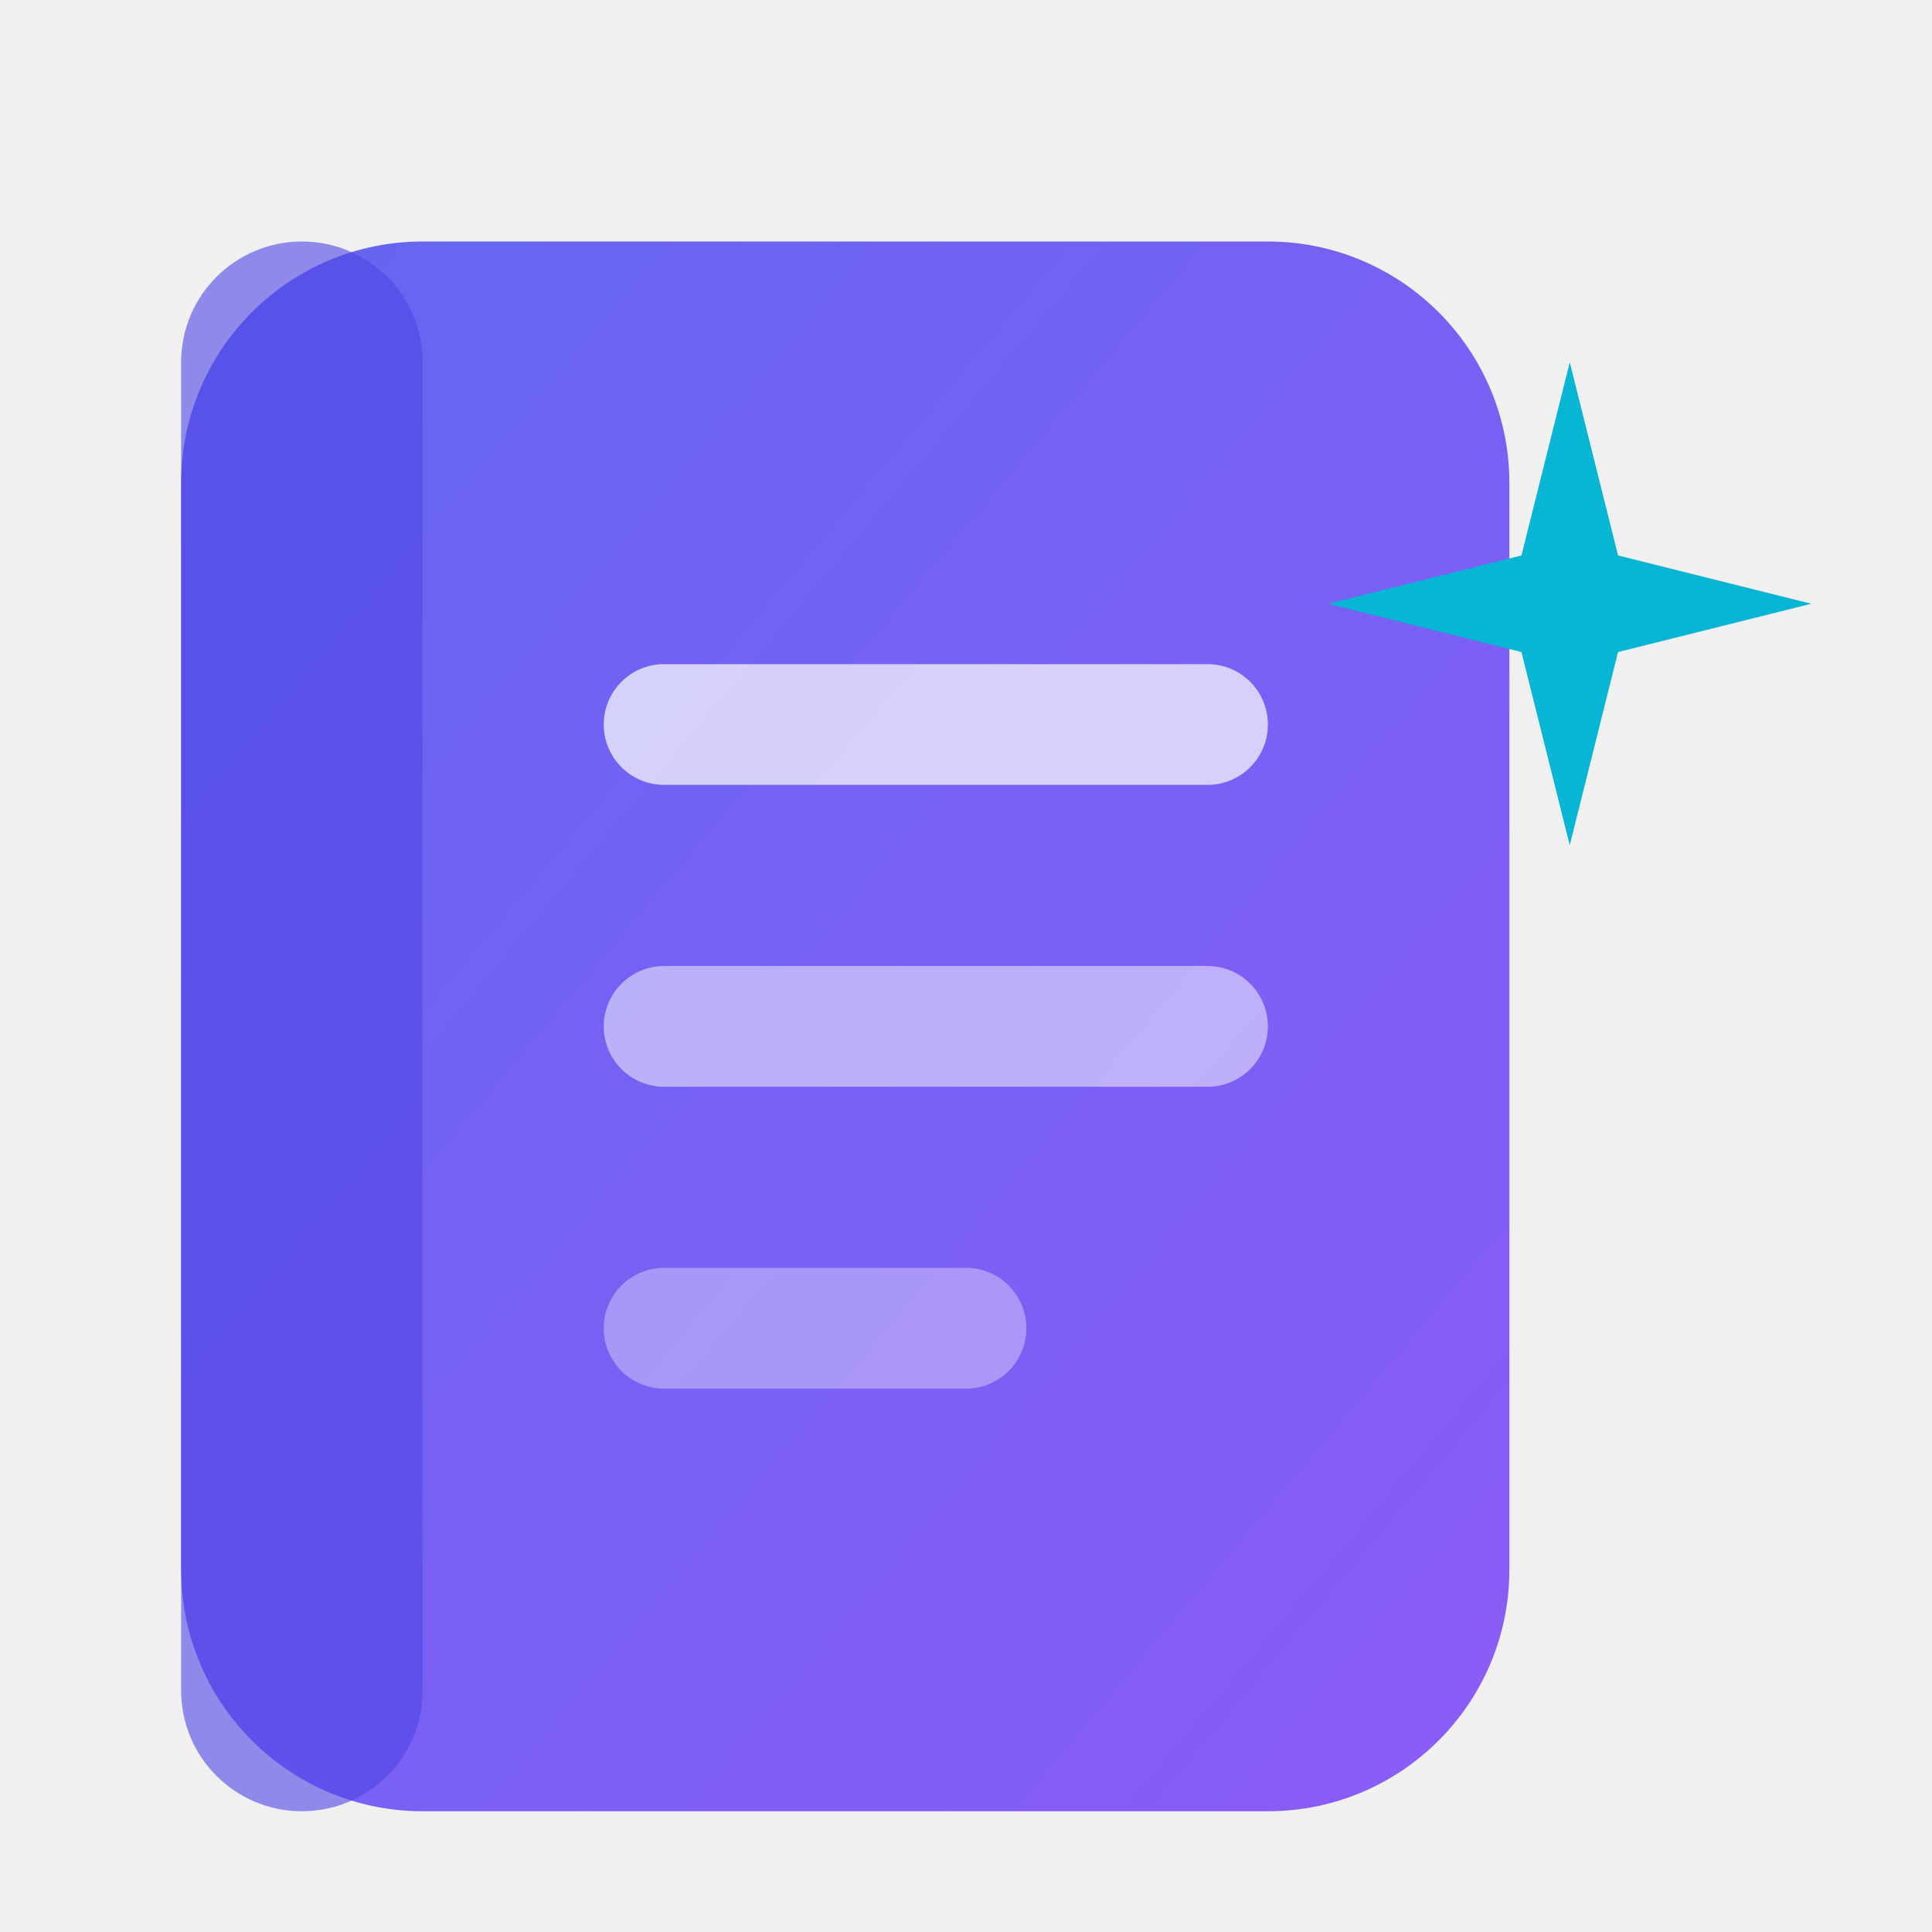
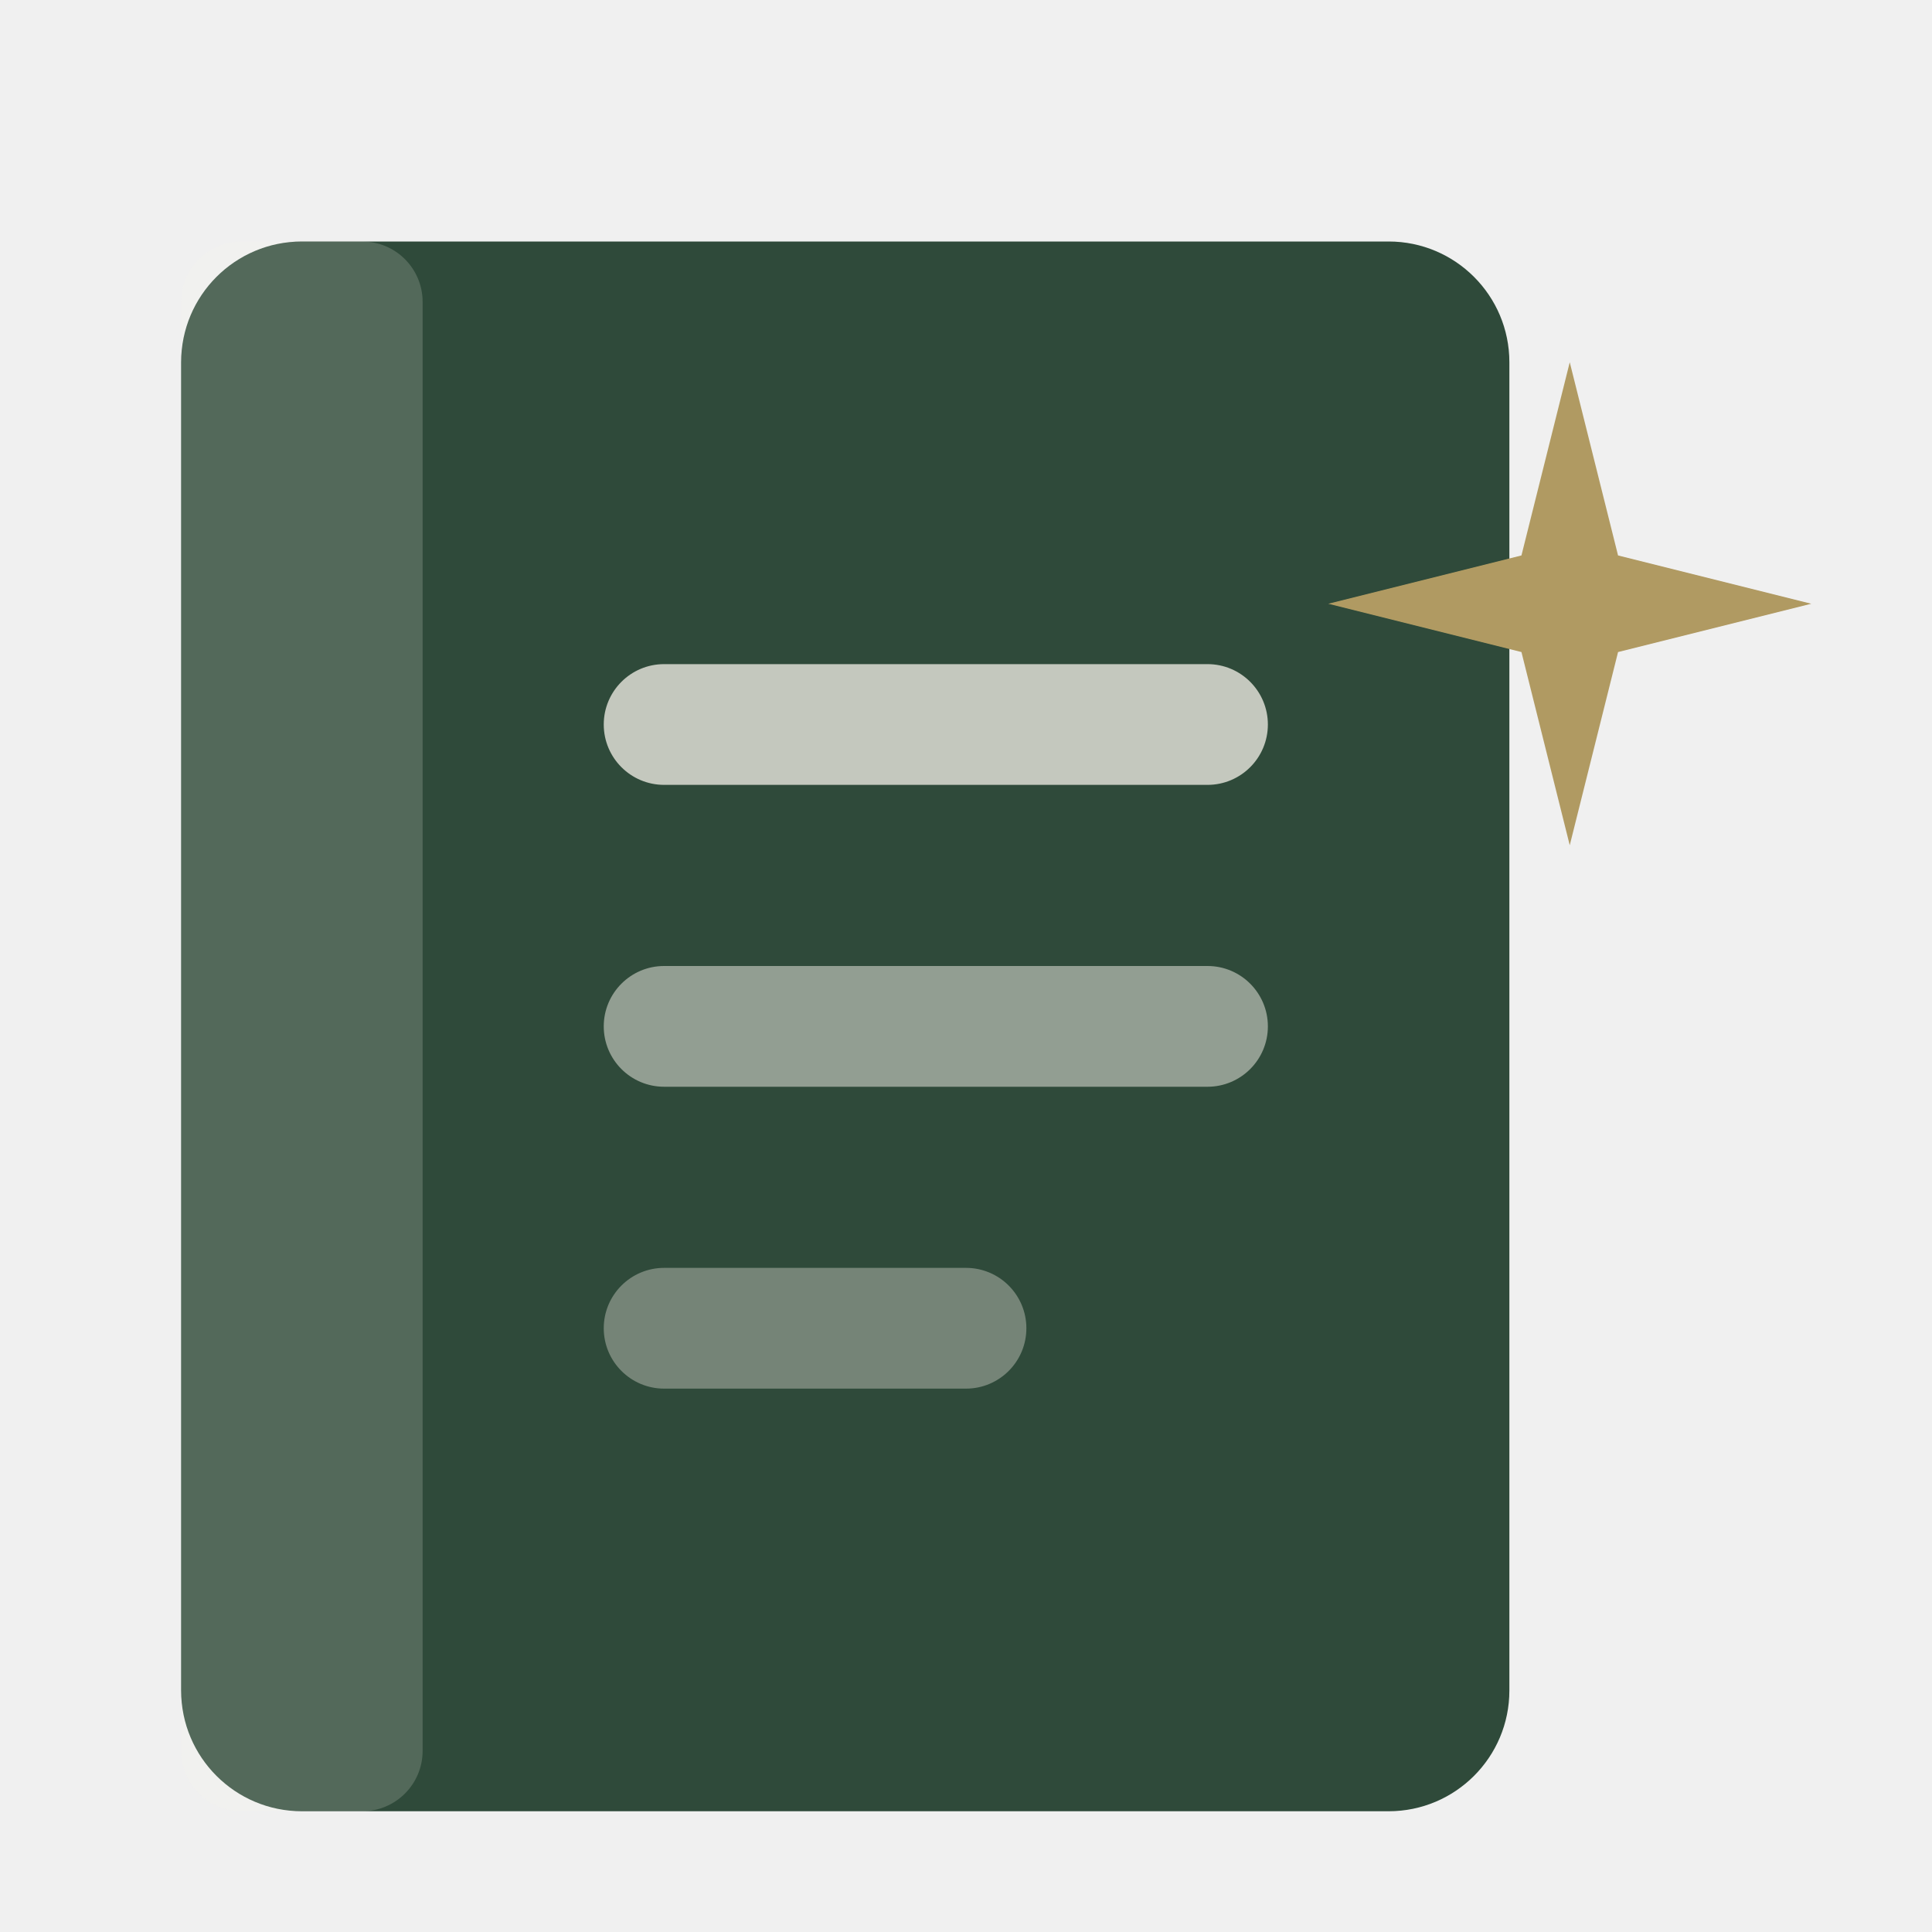
<svg xmlns="http://www.w3.org/2000/svg" width="32" height="32" viewBox="0 0 32 32" fill="none">
-   <defs>
-     <linearGradient id="logo-grad" x1="0" y1="0" x2="1" y2="1">
-       <stop offset="0%" stop-color="#6366f1" />
-       <stop offset="100%" stop-color="#8b5cf6" />
-     </linearGradient>
-   </defs>
-   <rect x="3" y="4" width="22" height="26" rx="4" fill="url(#logo-grad)" />
-   <rect x="3" y="4" width="4" height="26" rx="2" fill="#4f46e5" opacity="0.6" />
-   <rect x="10" y="11" width="11" height="2" rx="1" fill="white" opacity="0.7" />
-   <rect x="10" y="16" width="11" height="2" rx="1" fill="white" opacity="0.5" />
-   <rect x="10" y="21" width="7" height="2" rx="1" fill="white" opacity="0.35" />
+   <rect x="3" y="4" width="22" height="26" rx="2" fill="#2f4a3a" />
+   <rect x="3" y="4" width="4" height="26" rx="1" fill="#f6f2e9" opacity="0.18" />
+   <rect x="10" y="11" width="11" height="2" rx="1" fill="#f6f2e9" opacity="0.75" />
+   <rect x="10" y="16" width="11" height="2" rx="1" fill="#f6f2e9" opacity="0.5" />
+   <rect x="10" y="21" width="7" height="2" rx="1" fill="#f6f2e9" opacity="0.35" />
  <g transform="translate(22,6)">
-     <path d="M4 0 L4.8 3.2 L8 4 L4.8 4.8 L4 8 L3.2 4.8 L0 4 L3.2 3.2 Z" fill="#06b6d4" />
+     <path d="M4 0 L4.8 3.2 L8 4 L4.8 4.8 L4 8 L3.2 4.8 L0 4 L3.2 3.2 Z" fill="#b09a62" />
  </g>
</svg>
